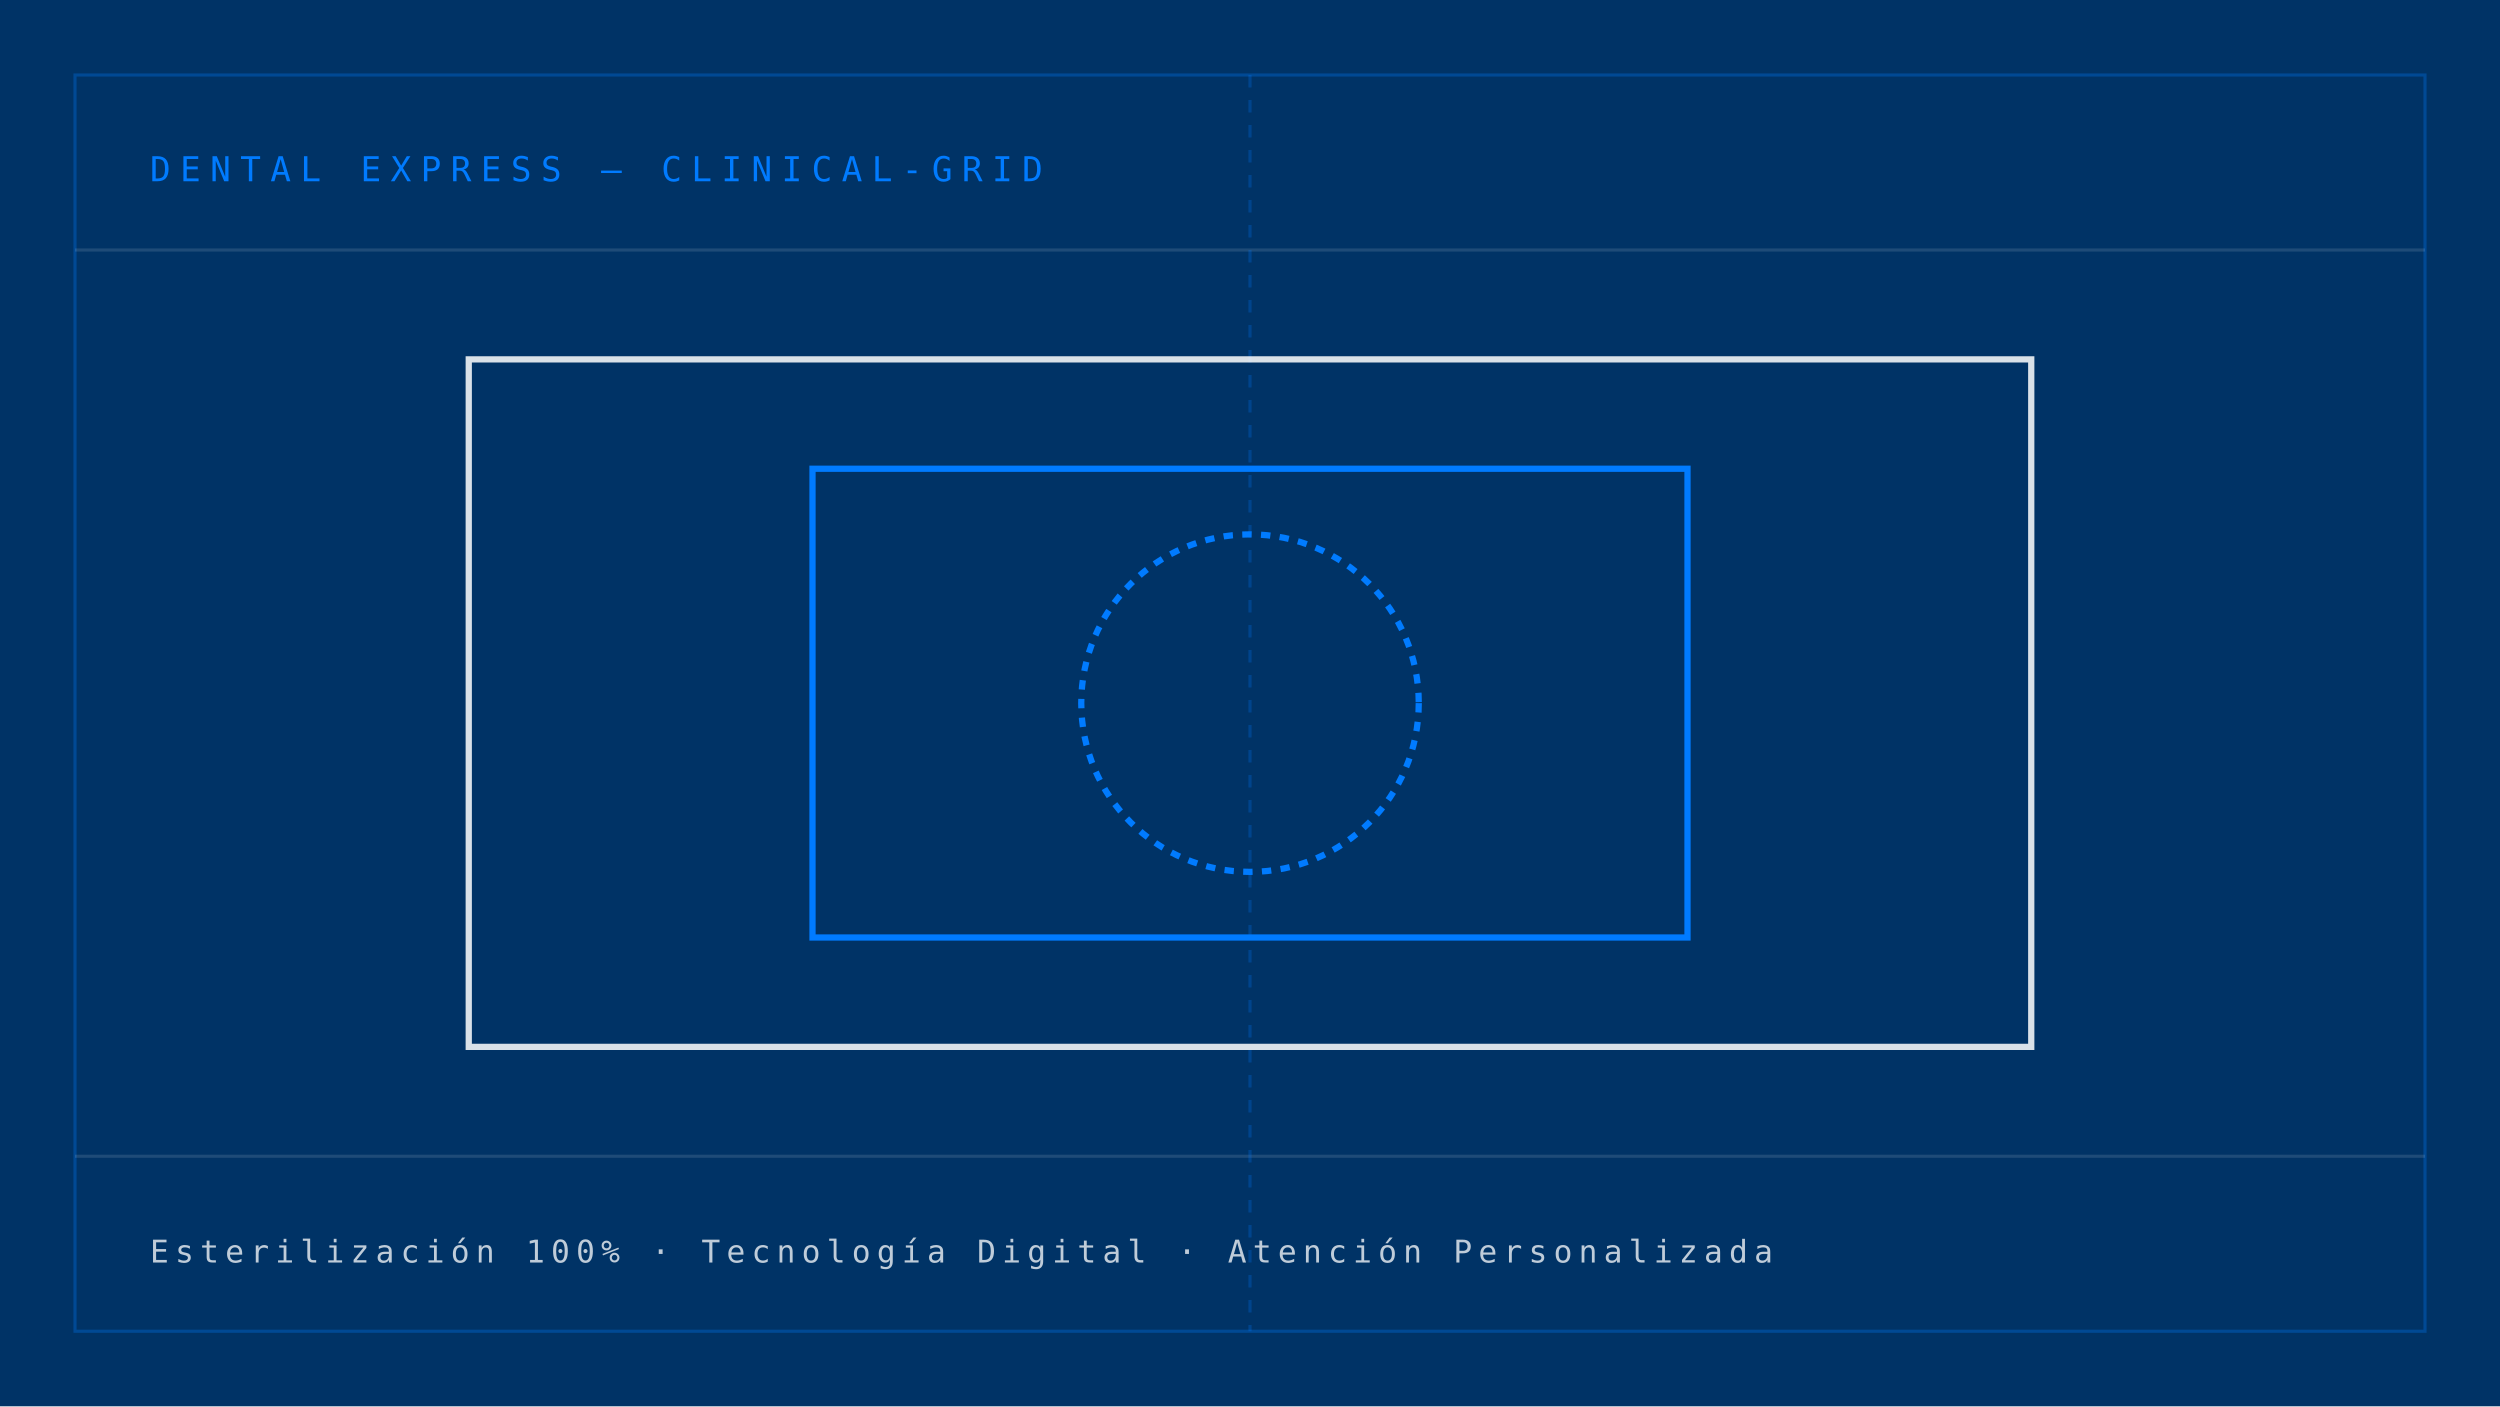
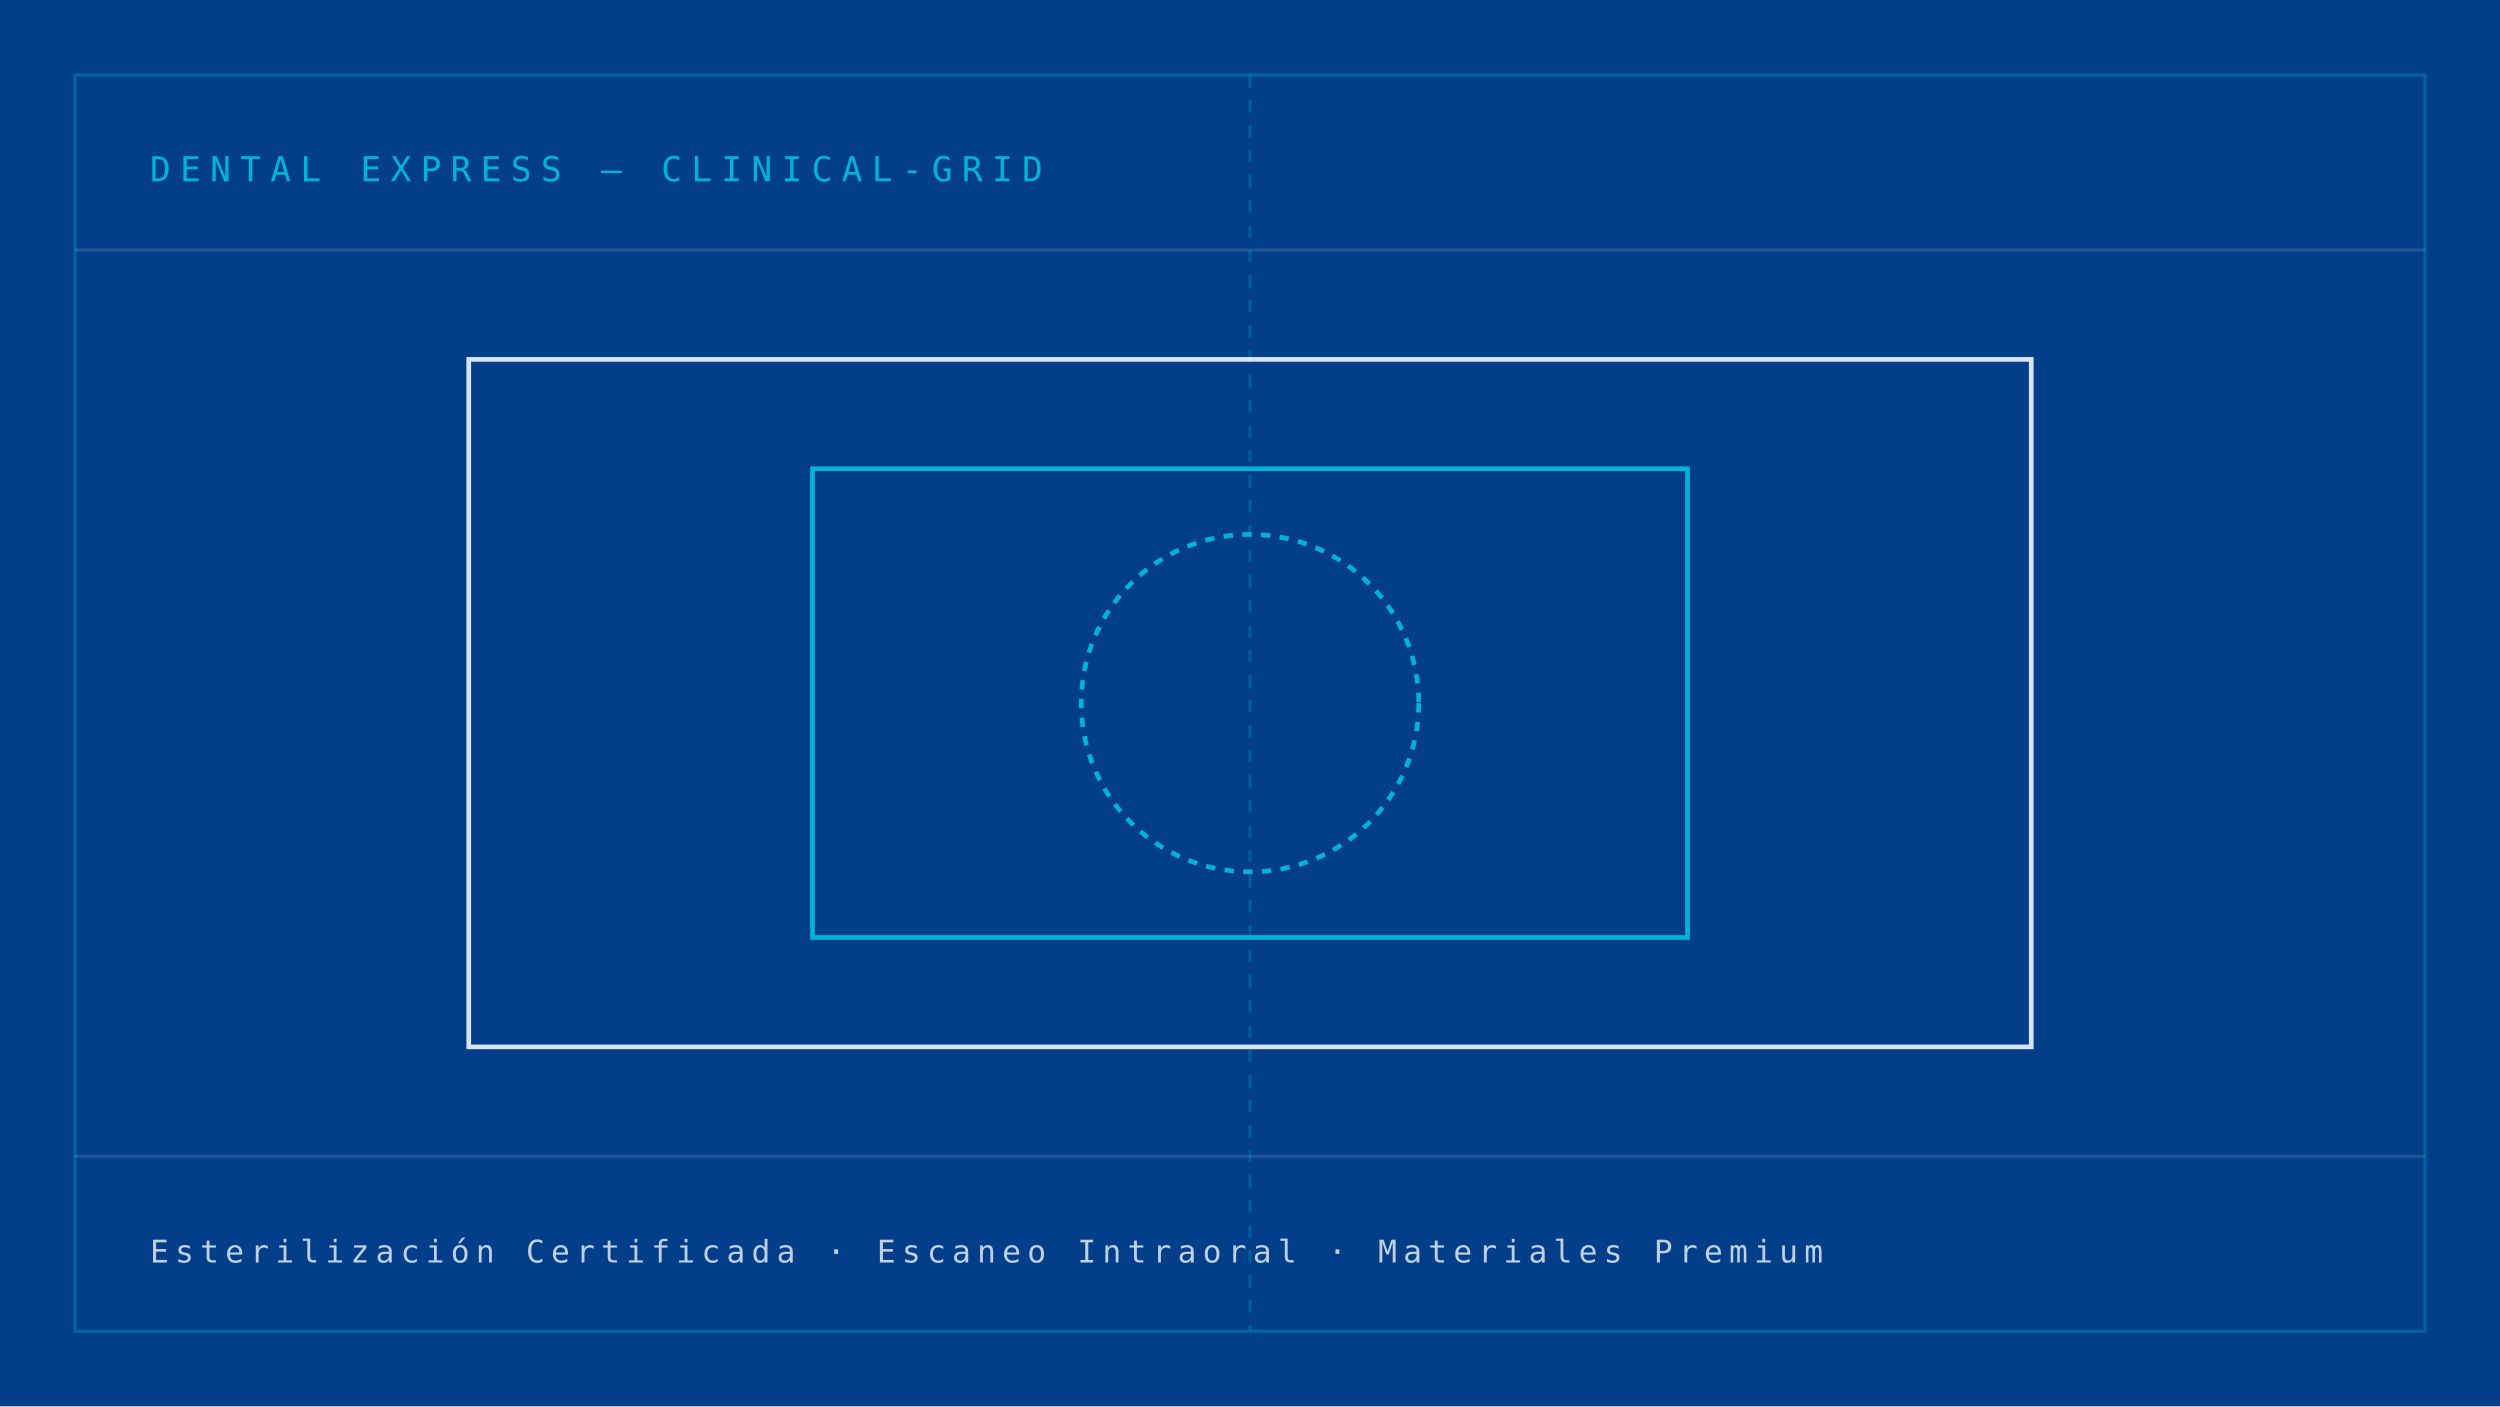
<svg xmlns="http://www.w3.org/2000/svg" width="1200" height="675" viewBox="0 0 800 450" fill="none">
-   <rect width="800" height="450" fill="#003366" />
-   <rect x="24" y="24" width="752" height="402" stroke="#007BFF" stroke-opacity="0.3" stroke-width="1" />
+   <rect width="800" height="450" fill="#023E8A" />
+   <rect x="24" y="24" width="752" height="402" stroke="#00B4D8" stroke-opacity="0.3" stroke-width="1" />
  <line x1="24" y1="80" x2="776" y2="80" stroke="#FFFFFF" stroke-opacity="0.12" />
  <line x1="24" y1="370" x2="776" y2="370" stroke="#FFFFFF" stroke-opacity="0.12" />
-   <line x1="400" y1="24" x2="400" y2="426" stroke="#007BFF" stroke-opacity="0.25" stroke-dasharray="4 4" />
-   <rect x="150" y="115" width="500" height="220" stroke="#FFFFFF" stroke-width="2" stroke-opacity="0.85" />
-   <rect x="260" y="150" width="280" height="150" stroke="#007BFF" stroke-width="2" />
-   <circle cx="400" cy="225" r="54" stroke="#007BFF" stroke-width="2" stroke-dasharray="3 3" />
-   <text x="48" y="58" fill="#007BFF" font-family="monospace" font-size="11" letter-spacing="3">DENTAL EXPRESS — CLINICAL-GRID</text>
-   <text x="48" y="404" fill="#FFFFFF" fill-opacity="0.75" font-family="monospace" font-size="10" letter-spacing="2">Esterilización 100%   ·   Tecnología Digital   ·   Atención Personalizada</text>
+   <line x1="400" y1="24" x2="400" y2="426" stroke="#00B4D8" stroke-opacity="0.25" stroke-dasharray="4 4" />
+   <rect x="150" y="115" width="500" height="220" stroke="#FFFFFF" stroke-width="1.5" stroke-opacity="0.85" />
+   <rect x="260" y="150" width="280" height="150" stroke="#00B4D8" stroke-width="1.5" />
+   <circle cx="400" cy="225" r="54" stroke="#00B4D8" stroke-width="1.5" stroke-dasharray="3 3" />
+   <text x="48" y="58" fill="#00B4D8" font-family="monospace" font-size="11" letter-spacing="3">DENTAL EXPRESS — CLINICAL-GRID</text>
+   <text x="48" y="404" fill="#FFFFFF" fill-opacity="0.75" font-family="monospace" font-size="10" letter-spacing="2">Esterilización Certificada   ·   Escaneo Intraoral   ·   Materiales Premium</text>
</svg>
